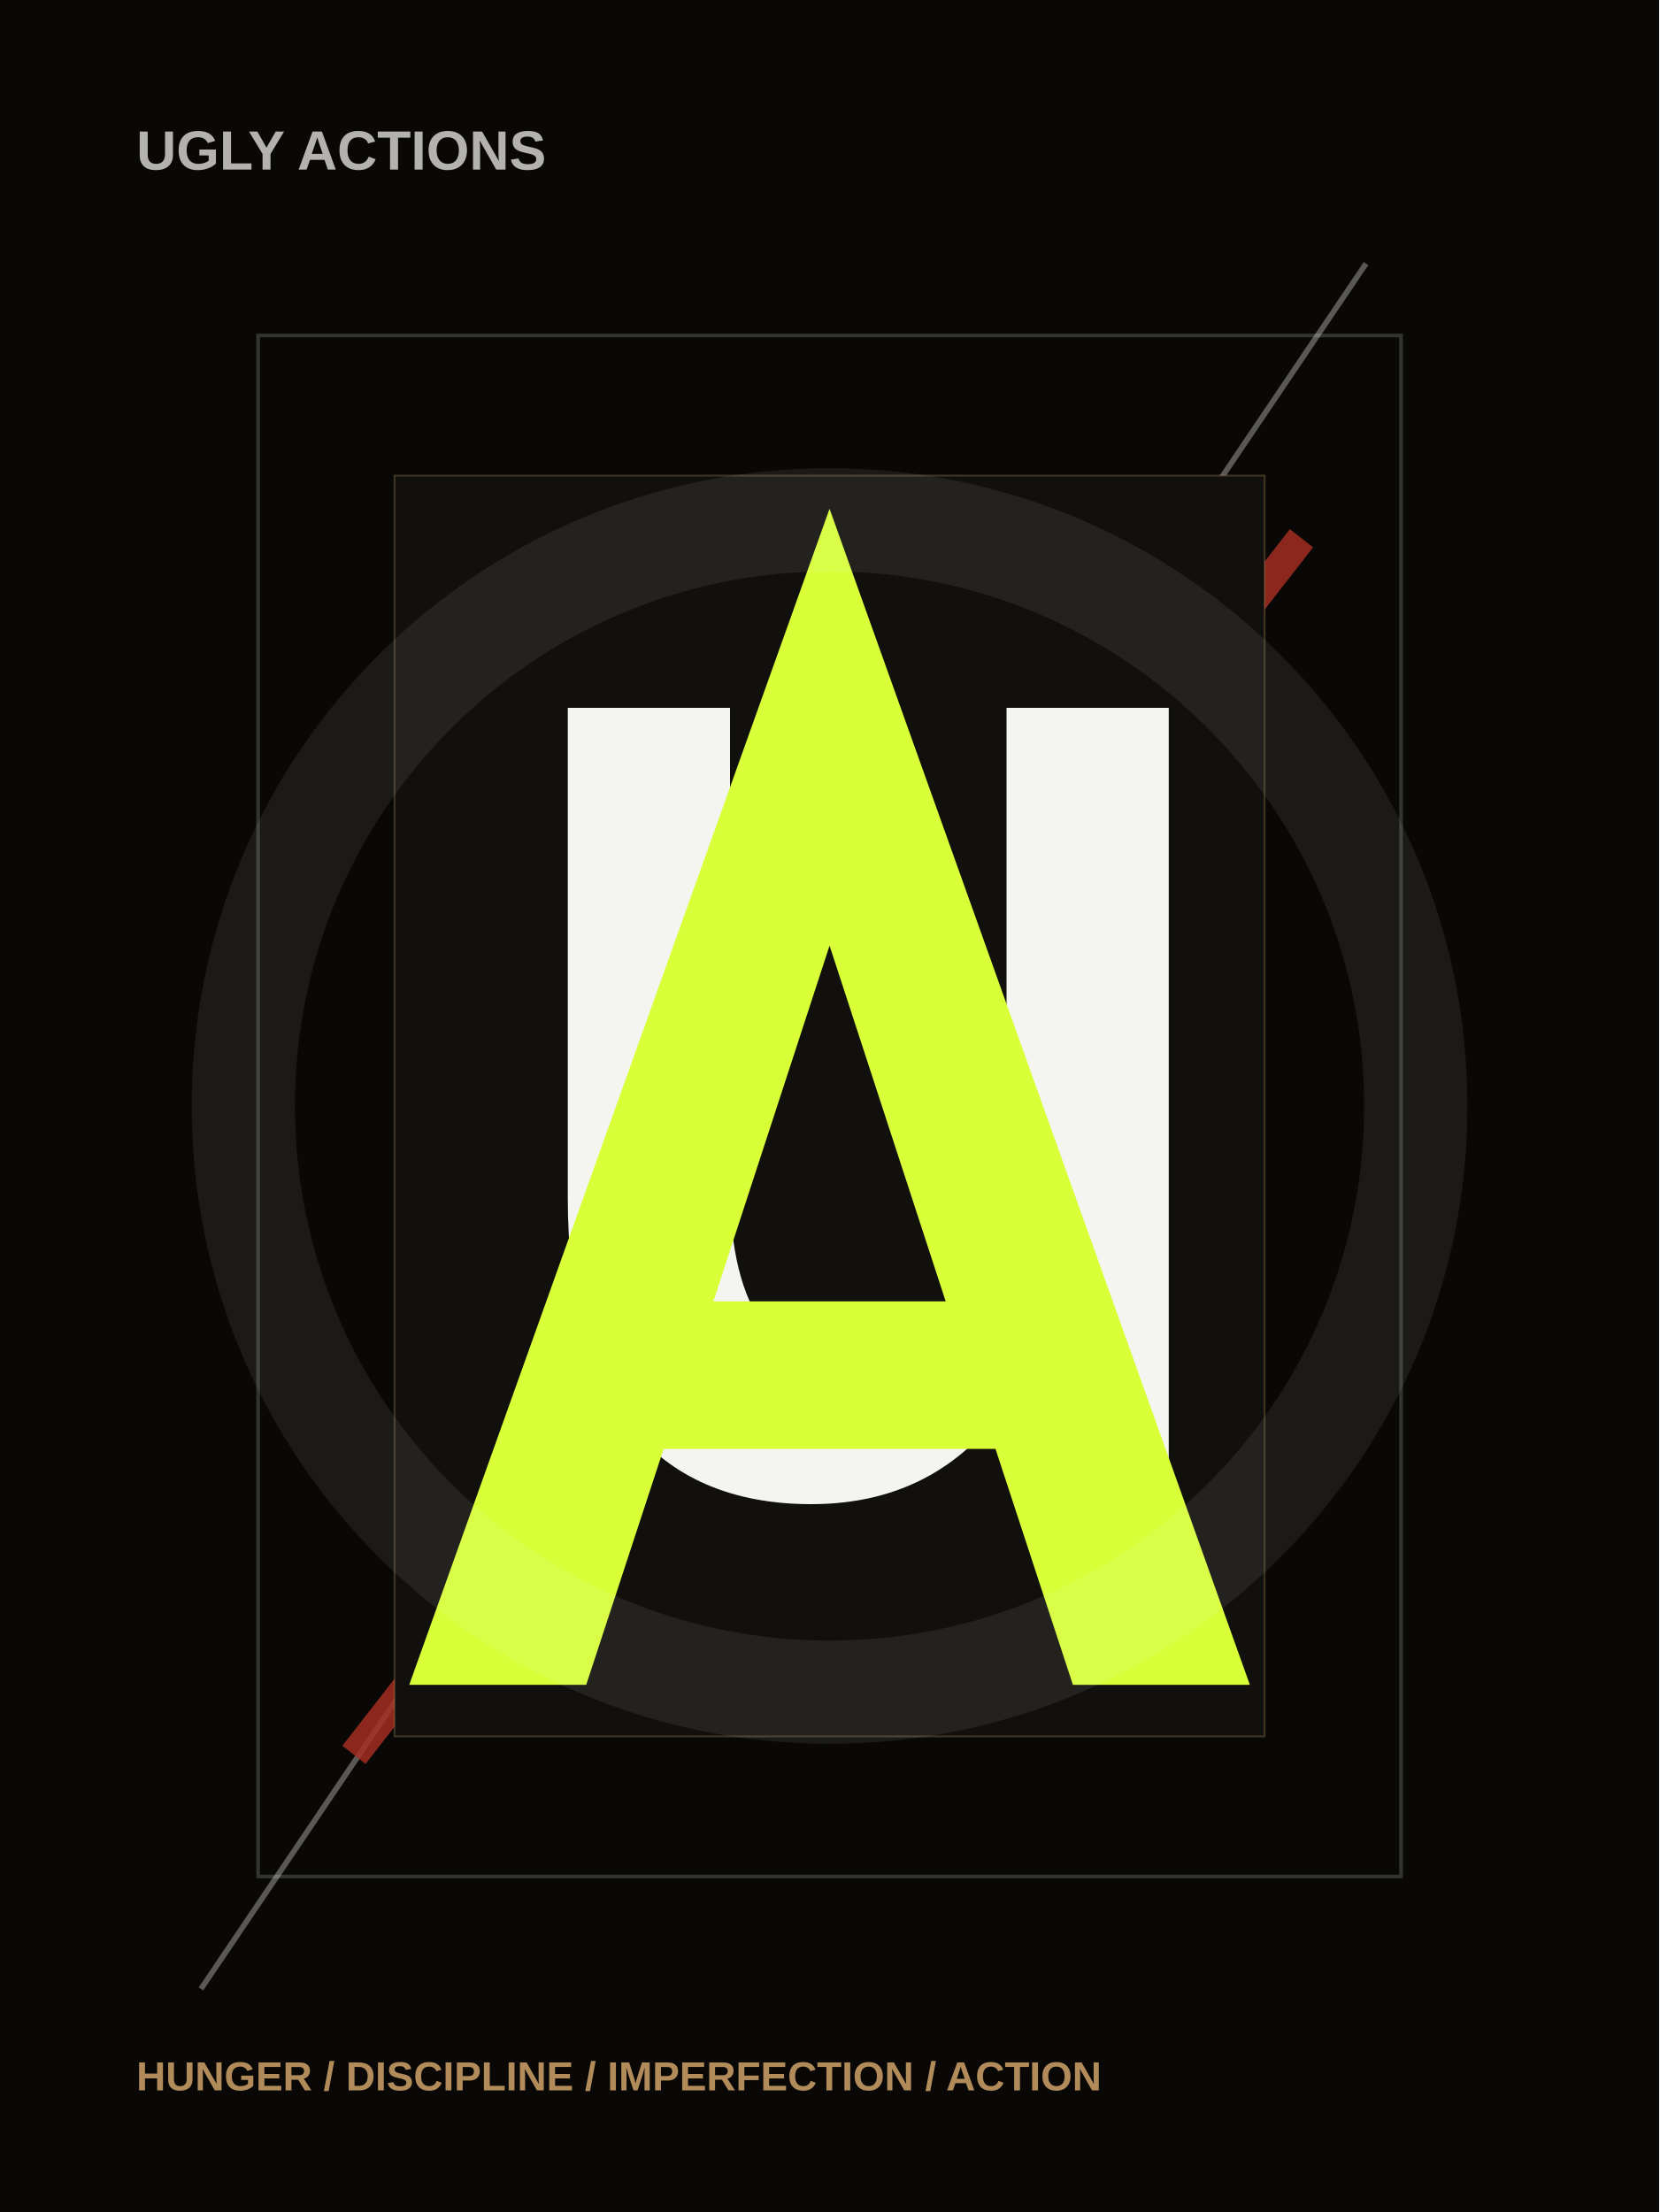
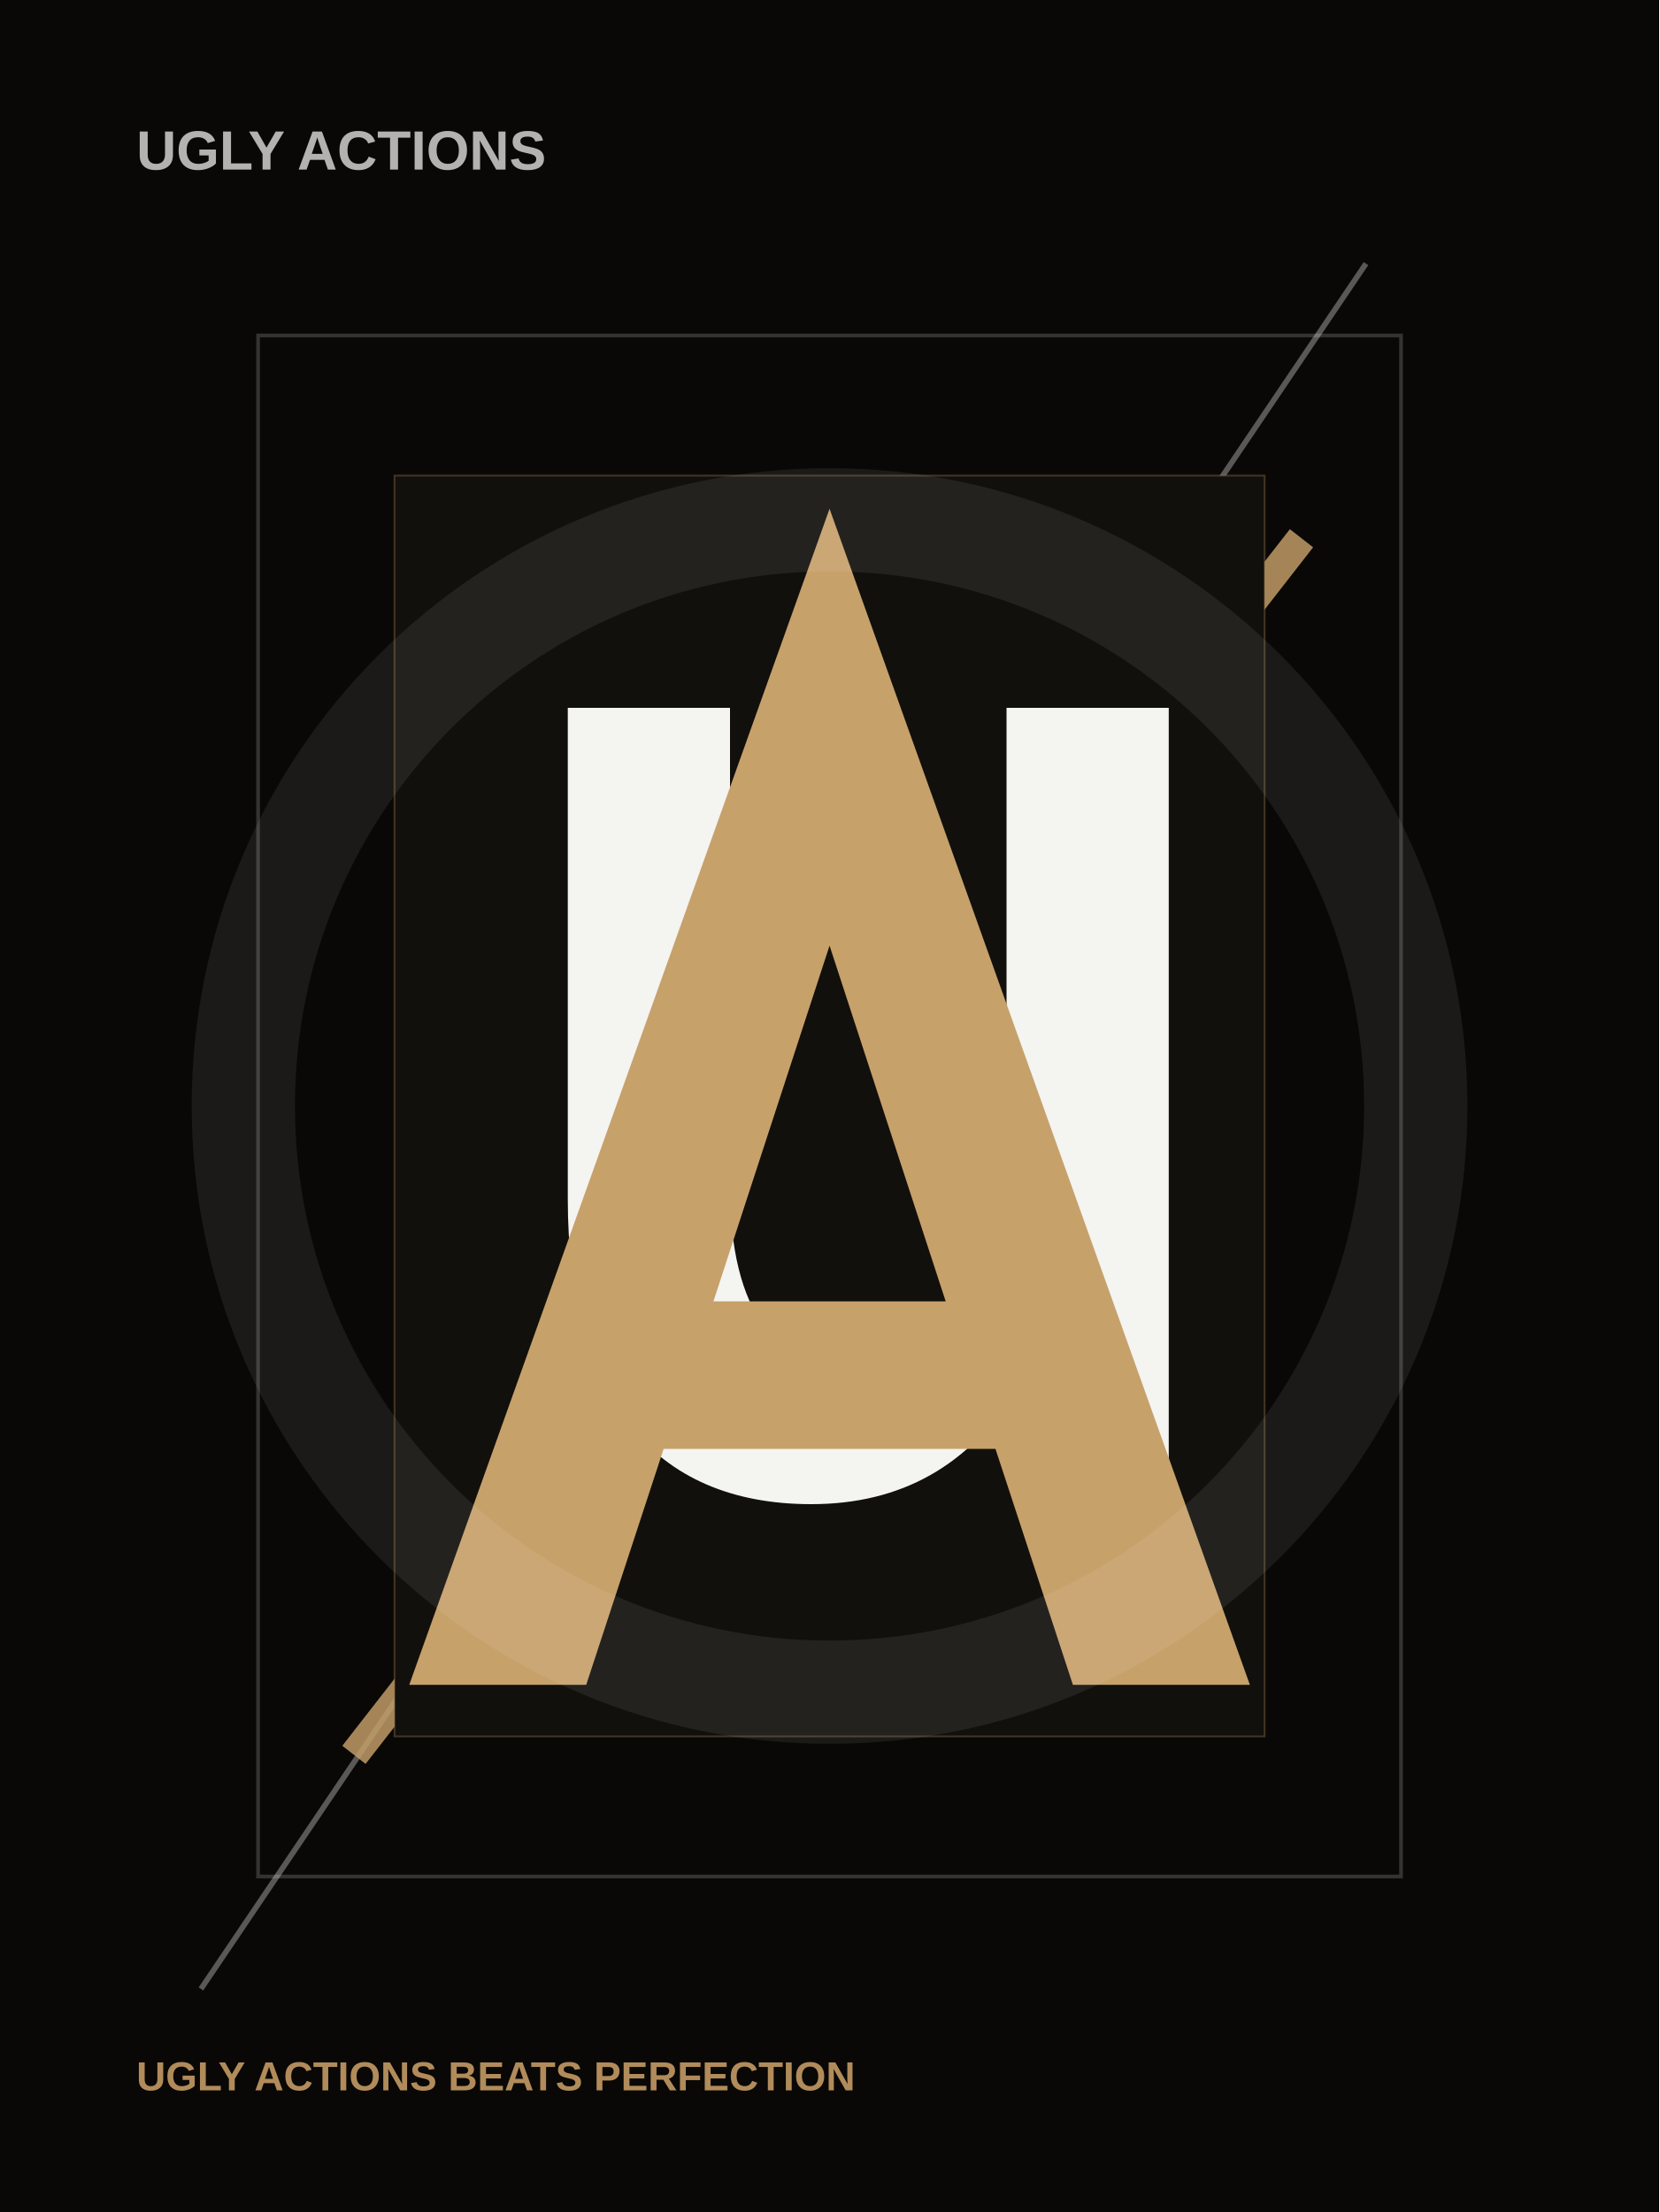
<svg xmlns="http://www.w3.org/2000/svg" width="900" height="1200" viewBox="0 0 900 1200" role="img" aria-label="Abstract Ugly Actions editorial mark">
  <rect width="900" height="1200" fill="#090806" />
  <path d="M109 1079 741 143" stroke="#f4f4f1" stroke-width="3" stroke-opacity=".34" />
-   <path d="M192 952 706 292" stroke="#a72f22" stroke-width="16" stroke-opacity=".82" />
+   <path d="M192 952 706 292" stroke="#c7a16a" stroke-width="16" stroke-opacity=".82" />
  <rect x="140" y="182" width="620" height="836" fill="none" stroke="#f4f4f1" stroke-opacity=".18" stroke-width="2" />
  <rect x="214" y="258" width="472" height="684" fill="#12100d" stroke="#b18b5a" stroke-opacity=".32" />
  <path d="M308 808V384h88v260c0 67 25 102 75 102 49 0 75-35 75-102V384h88v424h-82v-55c-26 42-63 63-112 63-86 0-132-58-132-166Z" fill="#f4f4f1" />
-   <path d="M222 914 450 276l228 638h-96l-42-128H360l-42 128h-96Zm165-208h126l-63-193-63 193Z" fill="#d8ff38" />
+   <path d="M222 914 450 276l228 638h-96l-42-128H360l-42 128h-96Zm165-208h126l-63-193-63 193Z" fill="#c7a16a" />
  <circle cx="450" cy="600" r="318" fill="none" stroke="#f4f4f1" stroke-opacity=".08" stroke-width="56" />
  <text x="74" y="92" fill="#f4f4f1" fill-opacity=".72" font-family="Arial, sans-serif" font-size="30" font-weight="700">UGLY ACTIONS</text>
-   <text x="74" y="1134" fill="#b18b5a" font-family="Arial, sans-serif" font-size="22" font-weight="700">HUNGER / DISCIPLINE / IMPERFECTION / ACTION</text>
+   <text x="74" y="1134" fill="#b18b5a" font-family="Arial, sans-serif" font-size="22" font-weight="700">UGLY ACTIONS BEATS PERFECTION</text>
</svg>
